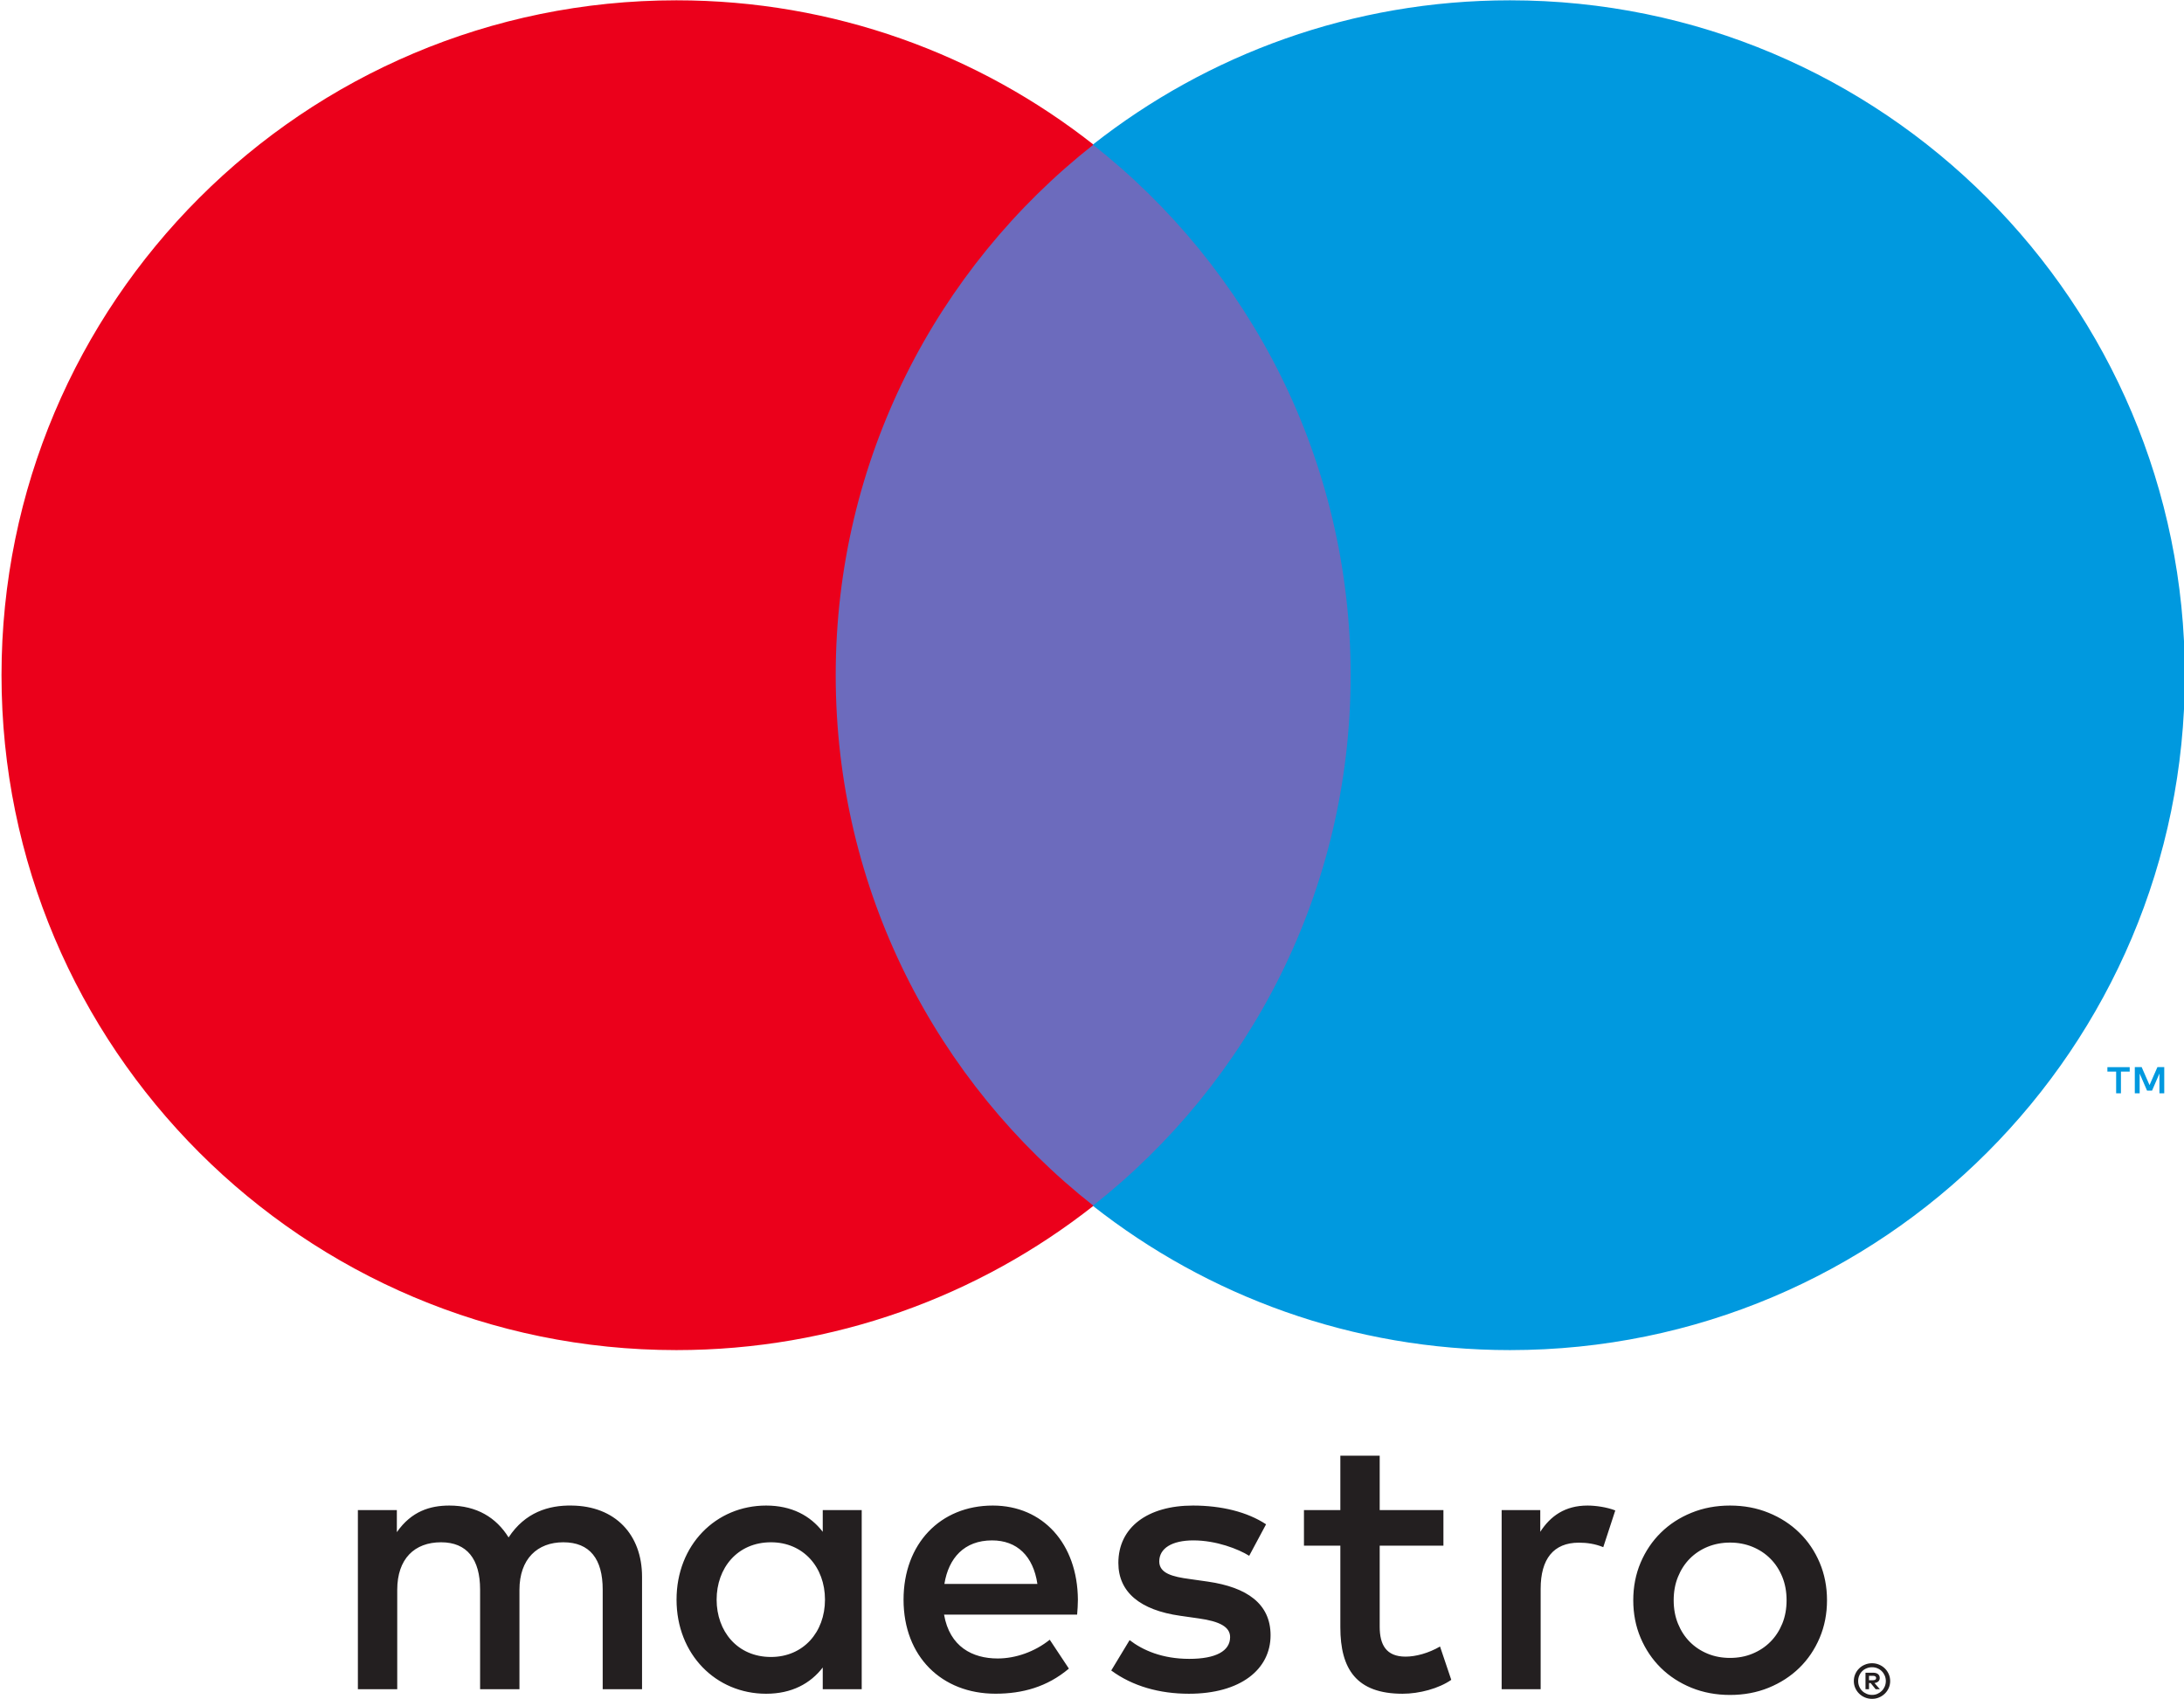
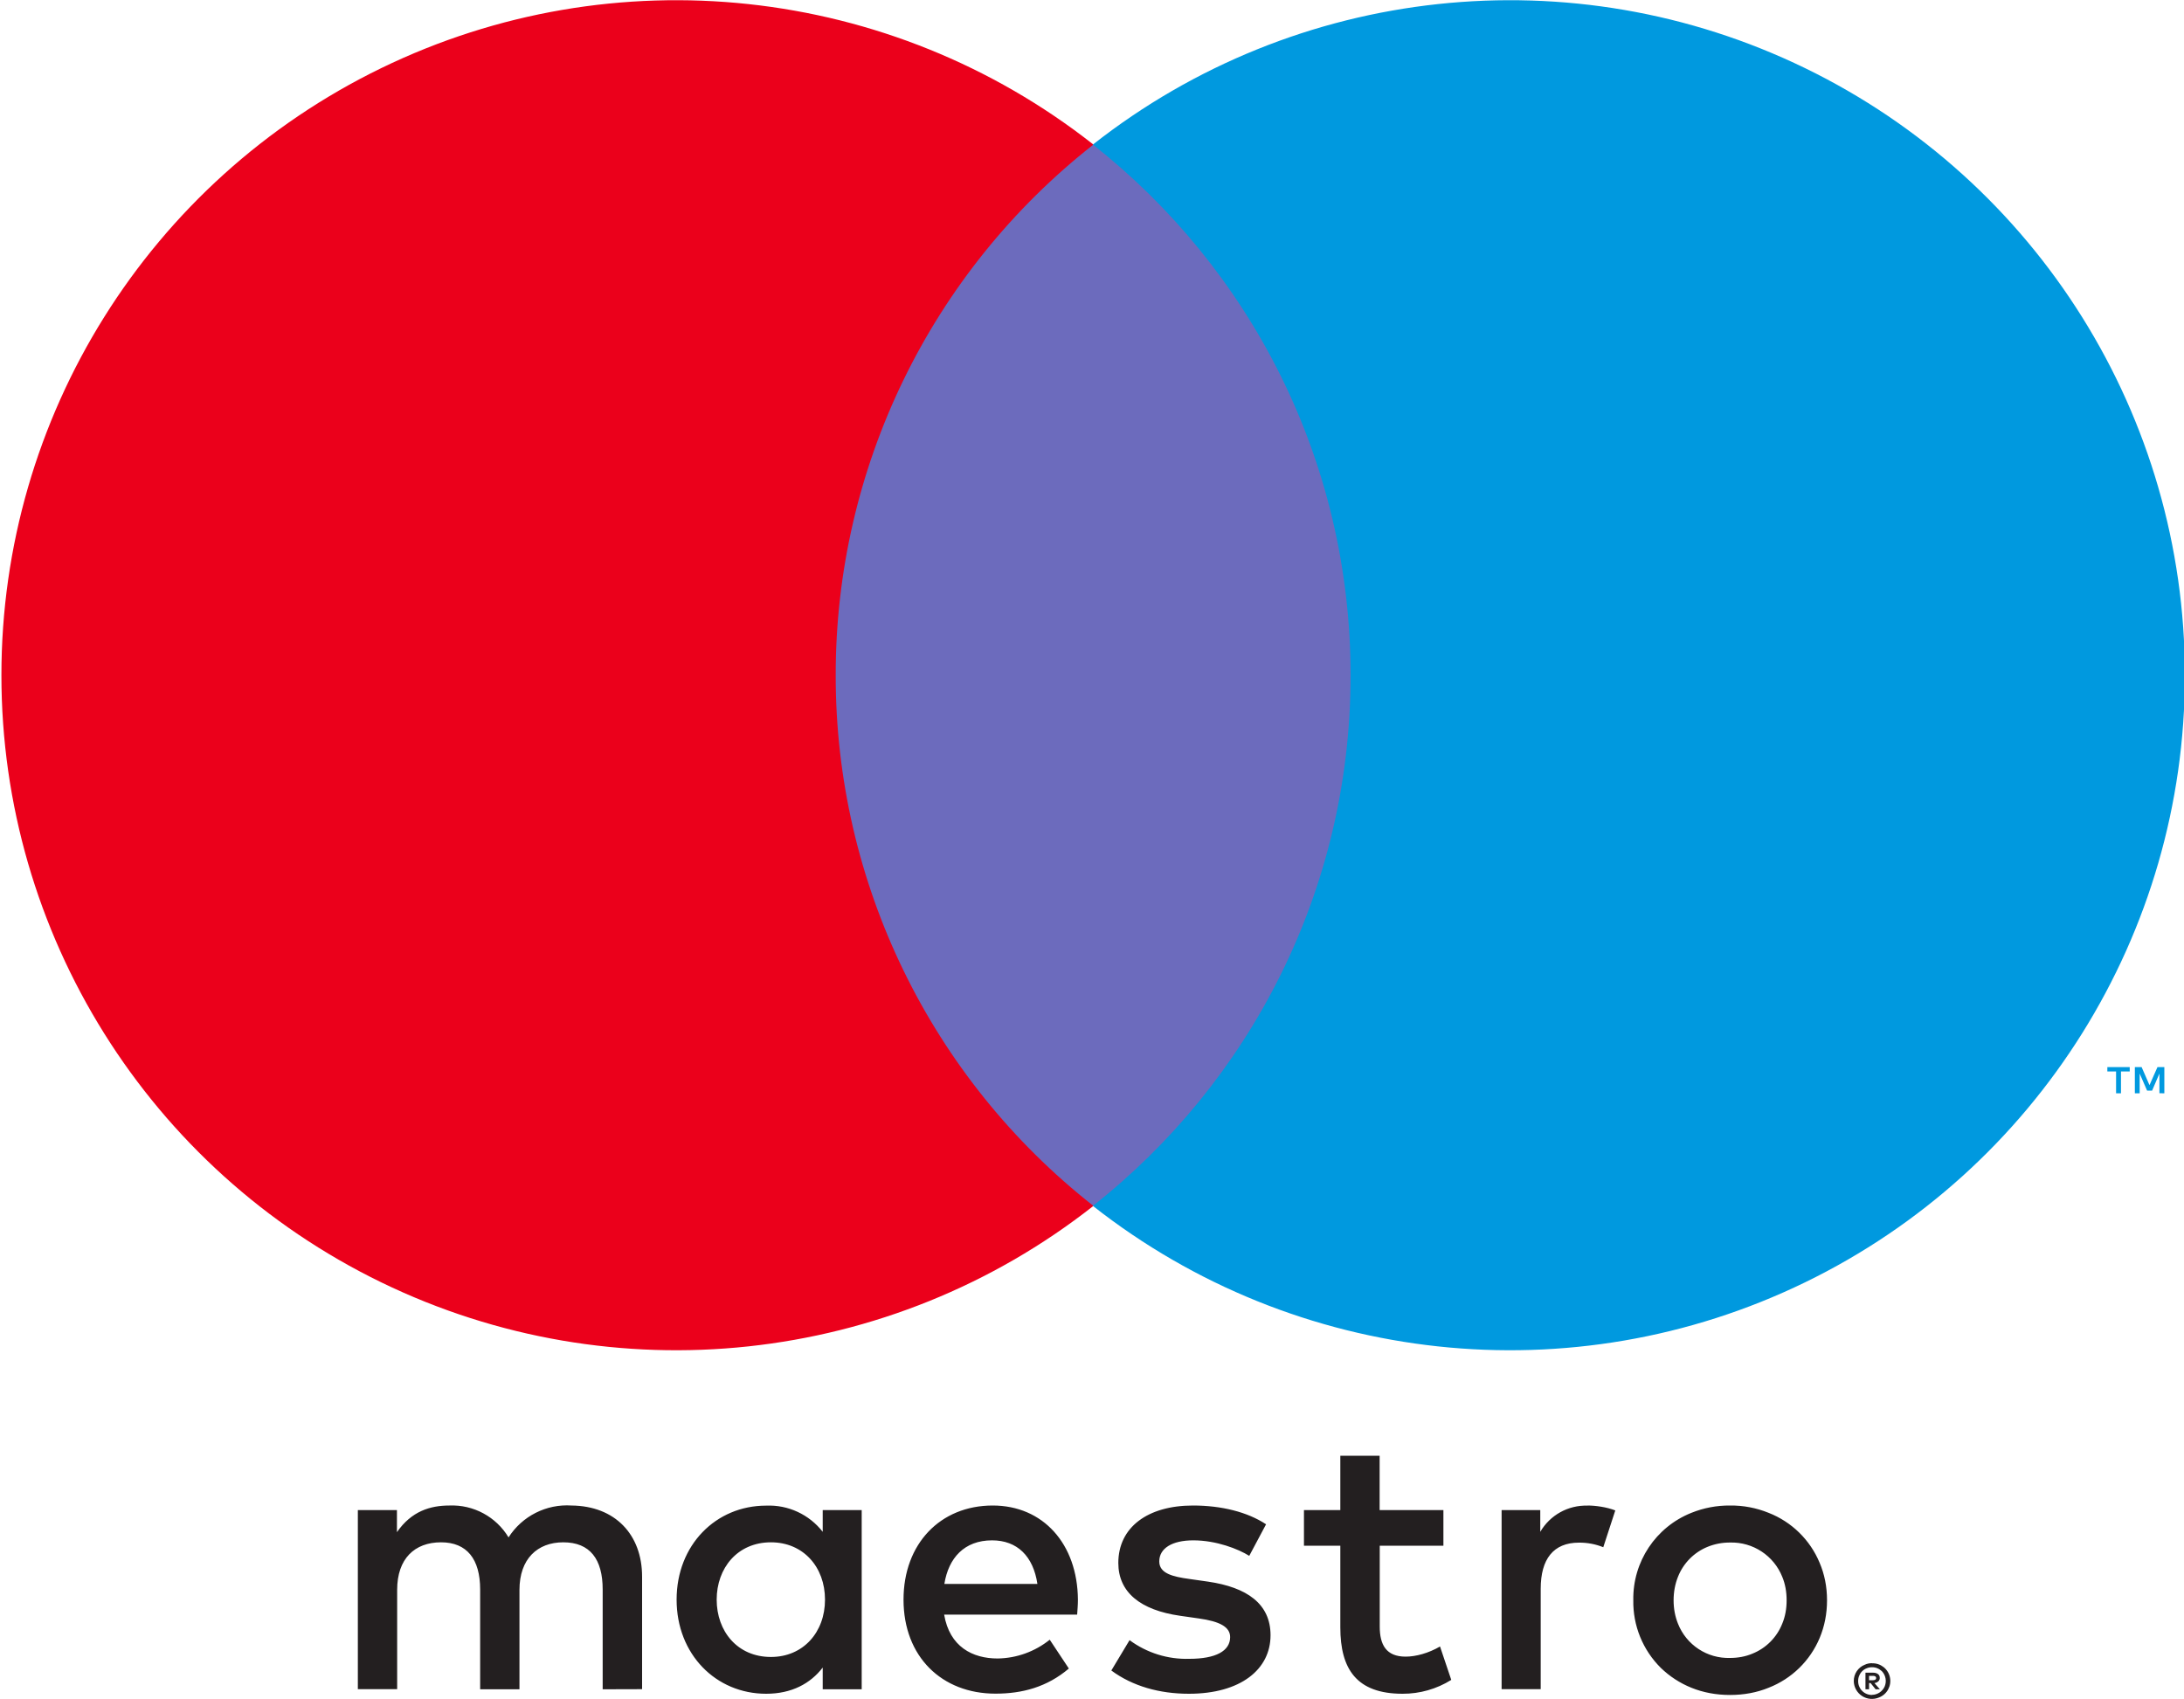
- <svg xmlns="http://www.w3.org/2000/svg" width="200" height="155.56" version="1.1">
-   <g transform="translate(-1837.7 -1267.9)">
-     <g transform="matrix(3.1437 0 0 3.1437 -1661.1 -866.42)">
-       <g transform="matrix(1.25 0 0 -1.25 1176 710.77)">
-         <path d="m0 0v0.61h-0.159l-0.184-0.419-0.183 0.419h-0.16v-0.61h0.113v0.46l0.172-0.397h0.117l0.172 0.398v-0.461zm-1.009 0v0.506h0.204v0.103h-0.52v-0.103h0.204v-0.506z" fill="#0099df" />
-       </g>
-       <path d="m1153.4 714.05h-17.202v-30.915h17.202z" fill="#6c6bbd" />
-       <g transform="matrix(1.25 0 0 -1.25 1137.3 698.59)">
-         <path d="m0 0c0 5.017 2.349 9.486 6.007 12.366-2.675 2.106-6.051 3.363-9.72 3.363-8.686 0-15.727-7.042-15.727-15.729s7.041-15.729 15.727-15.729c3.669 0 7.045 1.257 9.72 3.363-3.658 2.88-6.007 7.349-6.007 12.366" fill="#eb001b" />
-       </g>
-       <g transform="matrix(1.25 0 0 -1.25 1176.6 698.59)">
-         <path d="m0 0c0-8.687-7.041-15.729-15.727-15.729-3.669 0-7.045 1.257-9.721 3.363 3.659 2.88 6.008 7.349 6.008 12.366s-2.349 9.486-6.008 12.366c2.676 2.106 6.052 3.363 9.721 3.363 8.686 0 15.727-7.042 15.727-15.729" fill="#0099df" />
-       </g>
-       <g transform="matrix(1.25 0 0 -1.25 1159.2 722.78)">
-         <path d="m0 0c0.183 0 0.446-0.035 0.647-0.114l-0.28-0.856c-0.192 0.079-0.384 0.105-0.568 0.105-0.594 0-0.891-0.384-0.891-1.074v-2.342h-0.909v4.176h0.9v-0.507c0.236 0.367 0.577 0.612 1.101 0.612m-3.358-0.935h-1.485v-1.887c0-0.419 0.148-0.699 0.603-0.699 0.236 0 0.533 0.079 0.803 0.236l0.262-0.777c-0.288-0.201-0.742-0.324-1.135-0.324-1.075 0-1.45 0.577-1.45 1.547v1.904h-0.848v0.83h0.848v1.267h0.917v-1.267h1.485zm-11.629-0.891c0.097 0.603 0.463 1.014 1.11 1.014 0.585 0 0.961-0.367 1.057-1.014zm3.111-0.367c-9e-3 1.302-0.813 2.193-1.984 2.193-1.223 0-2.079-0.891-2.079-2.193 0-1.327 0.891-2.192 2.141-2.192 0.629 0 1.205 0.157 1.712 0.585l-0.446 0.673c-0.349-0.28-0.795-0.437-1.214-0.437-0.585 0-1.118 0.271-1.249 1.022h3.101c9e-3 0.114 0.018 0.227 0.018 0.349m3.992 1.022c-0.253 0.158-0.768 0.359-1.301 0.359-0.498 0-0.795-0.184-0.795-0.49 0-0.279 0.314-0.358 0.707-0.41l0.428-0.061c0.909-0.132 1.459-0.516 1.459-1.25 0-0.795-0.699-1.363-1.904-1.363-0.682 0-1.311 0.175-1.809 0.542l0.428 0.708c0.306-0.236 0.761-0.437 1.39-0.437 0.62 0 0.952 0.183 0.952 0.507 0 0.235-0.236 0.367-0.734 0.436l-0.428 0.061c-0.935 0.132-1.442 0.551-1.442 1.232 0 0.83 0.682 1.337 1.739 1.337 0.664 0 1.267-0.149 1.703-0.437zm11.205 0.308c-0.187 0-0.36-0.033-0.521-0.098-0.16-0.066-0.299-0.158-0.416-0.276s-0.209-0.26-0.276-0.425-0.1-0.347-0.1-0.545c0-0.199 0.033-0.38 0.1-0.545s0.159-0.307 0.276-0.425 0.256-0.21 0.416-0.276c0.161-0.066 0.334-0.098 0.521-0.098s0.361 0.032 0.521 0.098c0.161 0.066 0.301 0.158 0.418 0.276 0.119 0.118 0.211 0.26 0.279 0.425 0.067 0.165 0.1 0.346 0.1 0.545 0 0.198-0.033 0.38-0.1 0.545-0.068 0.165-0.16 0.307-0.279 0.425-0.117 0.118-0.257 0.21-0.418 0.276-0.16 0.065-0.334 0.098-0.521 0.098m0 0.863c0.324 0 0.624-0.056 0.9-0.169 0.276-0.112 0.515-0.267 0.716-0.464 0.202-0.197 0.359-0.43 0.473-0.698 0.114-0.269 0.171-0.561 0.171-0.876s-0.057-0.607-0.171-0.876c-0.114-0.268-0.271-0.502-0.473-0.699-0.201-0.197-0.44-0.351-0.716-0.464-0.276-0.112-0.576-0.168-0.9-0.168s-0.624 0.056-0.9 0.168c-0.276 0.113-0.513 0.267-0.713 0.464s-0.357 0.431-0.471 0.699c-0.114 0.269-0.171 0.561-0.171 0.876s0.057 0.607 0.171 0.876c0.114 0.268 0.271 0.501 0.471 0.698s0.437 0.352 0.713 0.464c0.276 0.113 0.576 0.169 0.9 0.169m-23.616-2.193c0 0.734 0.481 1.337 1.267 1.337 0.751 0 1.258-0.577 1.258-1.337s-0.507-1.336-1.258-1.336c-0.786 0-1.267 0.602-1.267 1.336m3.381 0v2.088h-0.908v-0.507c-0.289 0.376-0.725 0.612-1.319 0.612-1.171 0-2.088-0.917-2.088-2.193 0-1.275 0.917-2.193 2.088-2.193 0.594 0 1.03 0.236 1.319 0.612v-0.507h0.908zm-5.119-2.088v2.621c0 0.987-0.629 1.651-1.642 1.66-0.533 9e-3 -1.084-0.157-1.468-0.743-0.288 0.463-0.743 0.743-1.381 0.743-0.445 0-0.882-0.131-1.223-0.62v0.515h-0.908v-4.176h0.917v2.315c0 0.725 0.402 1.11 1.022 1.11 0.603 0 0.909-0.393 0.909-1.101v-2.324h0.917v2.315c0 0.725 0.42 1.11 1.022 1.11 0.621 0 0.918-0.393 0.918-1.101v-2.324z" fill="#231f20" />
-       </g>
-       <g transform="matrix(1.25 0 0 -1.25 1167.4 727.74)">
-         <path d="m0 0v-0.103h0.095c0.021 0 0.039 5e-3 0.051 0.013 0.013 8e-3 0.02 0.022 0.02 0.039s-7e-3 0.03-0.02 0.038c-0.012 9e-3 -0.03 0.013-0.051 0.013zm0.096 0.072c0.049 0 0.087-0.011 0.114-0.033s0.04-0.052 0.04-0.09c0-0.032-0.01-0.058-0.032-0.079-0.021-0.02-0.052-0.033-0.091-0.038l0.126-0.145h-0.098l-0.117 0.144h-0.038v-0.144h-0.082v0.385zm-0.025-0.517c0.045 0 0.087 8e-3 0.125 0.025 0.039 0.017 0.073 0.04 0.102 0.069s0.052 0.063 0.069 0.103c0.016 0.039 0.025 0.081 0.025 0.126s-9e-3 0.087-0.025 0.126c-0.017 0.039-0.04 0.074-0.069 0.103s-0.063 0.052-0.102 0.068c-0.038 0.017-0.08 0.025-0.125 0.025s-0.088-8e-3 -0.127-0.025c-0.04-0.016-0.075-0.039-0.104-0.068s-0.052-0.064-0.068-0.103c-0.017-0.039-0.025-0.081-0.025-0.126s8e-3 -0.087 0.025-0.126c0.016-0.04 0.039-0.074 0.068-0.103s0.064-0.052 0.104-0.069c0.039-0.017 0.082-0.025 0.127-0.025m0 0.738c0.059 0 0.113-0.011 0.164-0.033 0.052-0.021 0.096-0.051 0.135-0.089 0.038-0.037 0.068-0.081 0.09-0.132 0.022-0.05 0.033-0.104 0.033-0.161s-0.011-0.111-0.033-0.161-0.052-0.094-0.09-0.131c-0.039-0.038-0.083-0.068-0.135-0.09-0.051-0.022-0.105-0.033-0.164-0.033-0.06 0-0.115 0.011-0.167 0.033s-0.097 0.052-0.135 0.09c-0.038 0.037-0.068 0.081-0.09 0.131s-0.033 0.104-0.033 0.161 0.011 0.111 0.033 0.161c0.022 0.051 0.052 0.095 0.09 0.132 0.038 0.038 0.083 0.068 0.135 0.089 0.052 0.022 0.107 0.033 0.167 0.033" fill="#231f20" />
-       </g>
-     </g>
-   </g>
+ <svg xmlns="http://www.w3.org/2000/svg" width="200" height="155.56">
+   <path d="M198.2 100.13v-2.4h-.63l-.73 1.65-.72-1.65h-.62v2.4h.44v-1.81l.68 1.56h.46l.67-1.56v1.8zm-3.97 0v-2h.8v-.4h-2.05v.4h.8v2z" fill="#0099df" />
+   <path d="M127.14 110.44H73.07V13.25h54.07z" fill="#6c6bbd" />
+   <path d="M76.53 61.84a61.7 61.7 0 0 1 23.6-48.6 61.8 61.8 0 0 0-100 48.6 61.8 61.8 0 0 0 100 48.6 61.7 61.7 0 0 1-23.6-48.6" fill="#eb001b" />
+   <path d="M200.08 61.84a61.8 61.8 0 0 1-100 48.6c14.37-11.33 23.6-28.89 23.6-48.6s-9.23-37.28-23.6-48.6a61.8 61.8 0 0 1 100 48.6" fill="#0099df" />
+   <path d="M145.38 137.88c.72 0 1.75.14 2.54.45l-1.1 3.37a5.78 5.78 0 0 0-2.23-.42c-2.34 0-3.5 1.51-3.5 4.22v9.2h-3.58v-16.4h3.54v1.99a4.84 4.84 0 0 1 4.33-2.4m-13.2 3.67h-5.83v7.41c0 1.65.58 2.75 2.37 2.75.92 0 2.09-.31 3.15-.93l1.03 3.06a8.37 8.37 0 0 1-4.46 1.27c-4.22 0-5.7-2.27-5.7-6.08v-7.48h-3.33v-3.26h3.33v-4.98h3.6v4.98h5.84zm-45.7 3.5c.38-2.37 1.82-3.99 4.37-3.99 2.3 0 3.77 1.45 4.15 3.99zm12.23 1.44c-.04-5.12-3.2-8.62-7.8-8.62-4.8 0-8.17 3.5-8.17 8.62 0 5.22 3.5 8.61 8.42 8.61 2.47 0 4.73-.61 6.72-2.3l-1.75-2.64a7.8 7.8 0 0 1-4.77 1.72c-2.3 0-4.4-1.07-4.9-4.02h12.18c.03-.45.07-.89.07-1.37m15.69-4.01c-1-.63-3.02-1.42-5.12-1.42-1.95 0-3.12.73-3.12 1.93 0 1.1 1.23 1.4 2.78 1.61l1.68.24c3.57.52 5.73 2.03 5.73 4.91 0 3.13-2.74 5.36-7.48 5.36-2.68 0-5.15-.69-7.1-2.13l1.67-2.78a8.75 8.75 0 0 0 5.47 1.71c2.43 0 3.74-.72 3.74-1.99 0-.92-.93-1.44-2.89-1.71l-1.68-.24c-3.67-.52-5.67-2.17-5.67-4.84 0-3.26 2.68-5.26 6.84-5.26 2.6 0 4.98.59 6.69 1.72zm44.03-1.22a5.4 5.4 0 0 0-2.05.39 4.91 4.91 0 0 0-2.72 2.75c-.26.65-.4 1.37-.4 2.15 0 .78.14 1.49.4 2.14a4.96 4.96 0 0 0 4.77 3.14c.73 0 1.42-.13 2.04-.39a4.9 4.9 0 0 0 2.74-2.75c.27-.65.4-1.36.4-2.14s-.13-1.5-.4-2.15a5 5 0 0 0-4.78-3.14m0-3.39a9.1 9.1 0 0 1 3.53.67 8.35 8.35 0 0 1 4.67 4.57c.45 1.05.68 2.2.68 3.44s-.23 2.38-.67 3.44a8.36 8.36 0 0 1-4.68 4.57c-1.08.44-2.26.66-3.53.66s-2.45-.22-3.54-.66a8.69 8.69 0 0 1-2.8-1.82 8.51 8.51 0 0 1-2.52-6.2 8.45 8.45 0 0 1 5.32-8 9.24 9.24 0 0 1 3.54-.67m-92.8 8.62c0-2.88 1.89-5.25 4.97-5.25 2.96 0 4.95 2.26 4.95 5.25s-2 5.25-4.95 5.25c-3.08 0-4.97-2.36-4.97-5.25m13.28 0v-8.2h-3.57v1.99a6.23 6.23 0 0 0-5.18-2.4c-4.6 0-8.2 3.6-8.2 8.61s3.6 8.62 8.2 8.62c2.33 0 4.05-.93 5.18-2.4v1.99h3.57zm-20.11 8.2v-10.3c0-3.87-2.48-6.48-6.46-6.52a6.35 6.35 0 0 0-5.77 2.92 6.03 6.03 0 0 0-5.42-2.92c-1.75 0-3.47.52-4.8 2.44v-2.02h-3.58v16.4h3.6v-9.1c0-2.84 1.59-4.35 4.02-4.35 2.37 0 3.58 1.54 3.58 4.32v9.14h3.6v-9.1c0-2.85 1.65-4.36 4.01-4.36 2.45 0 3.61 1.54 3.61 4.32v9.14zm112.36-1.22v.4h.37a.4.4 0 0 0 .2-.05c.05-.03.08-.09.08-.15s-.03-.12-.08-.15a.34.34 0 0 0-.2-.05zm.37-.29c.2 0 .34.05.45.13s.16.2.16.36a.4.4 0 0 1-.13.3.62.62 0 0 1-.36.16l.5.57h-.39l-.46-.57h-.14v.57h-.33v-1.52zm-.1 2.03a1.29 1.29 0 0 0 1.16-.77 1.3 1.3 0 0 0-.26-1.4c-.12-.1-.25-.2-.4-.26-.15-.07-.32-.1-.5-.1s-.34.03-.5.1a1.2 1.2 0 0 0-.67.67c-.07.15-.1.32-.1.5s.03.34.1.5a1.25 1.25 0 0 0 1.17.77m0-2.9a1.62 1.62 0 0 1 .64 3.13 1.66 1.66 0 0 1-2.31-1.5 1.6 1.6 0 0 1 1.01-1.5c.21-.1.43-.14.66-.14" fill="#231f20" />
</svg>
